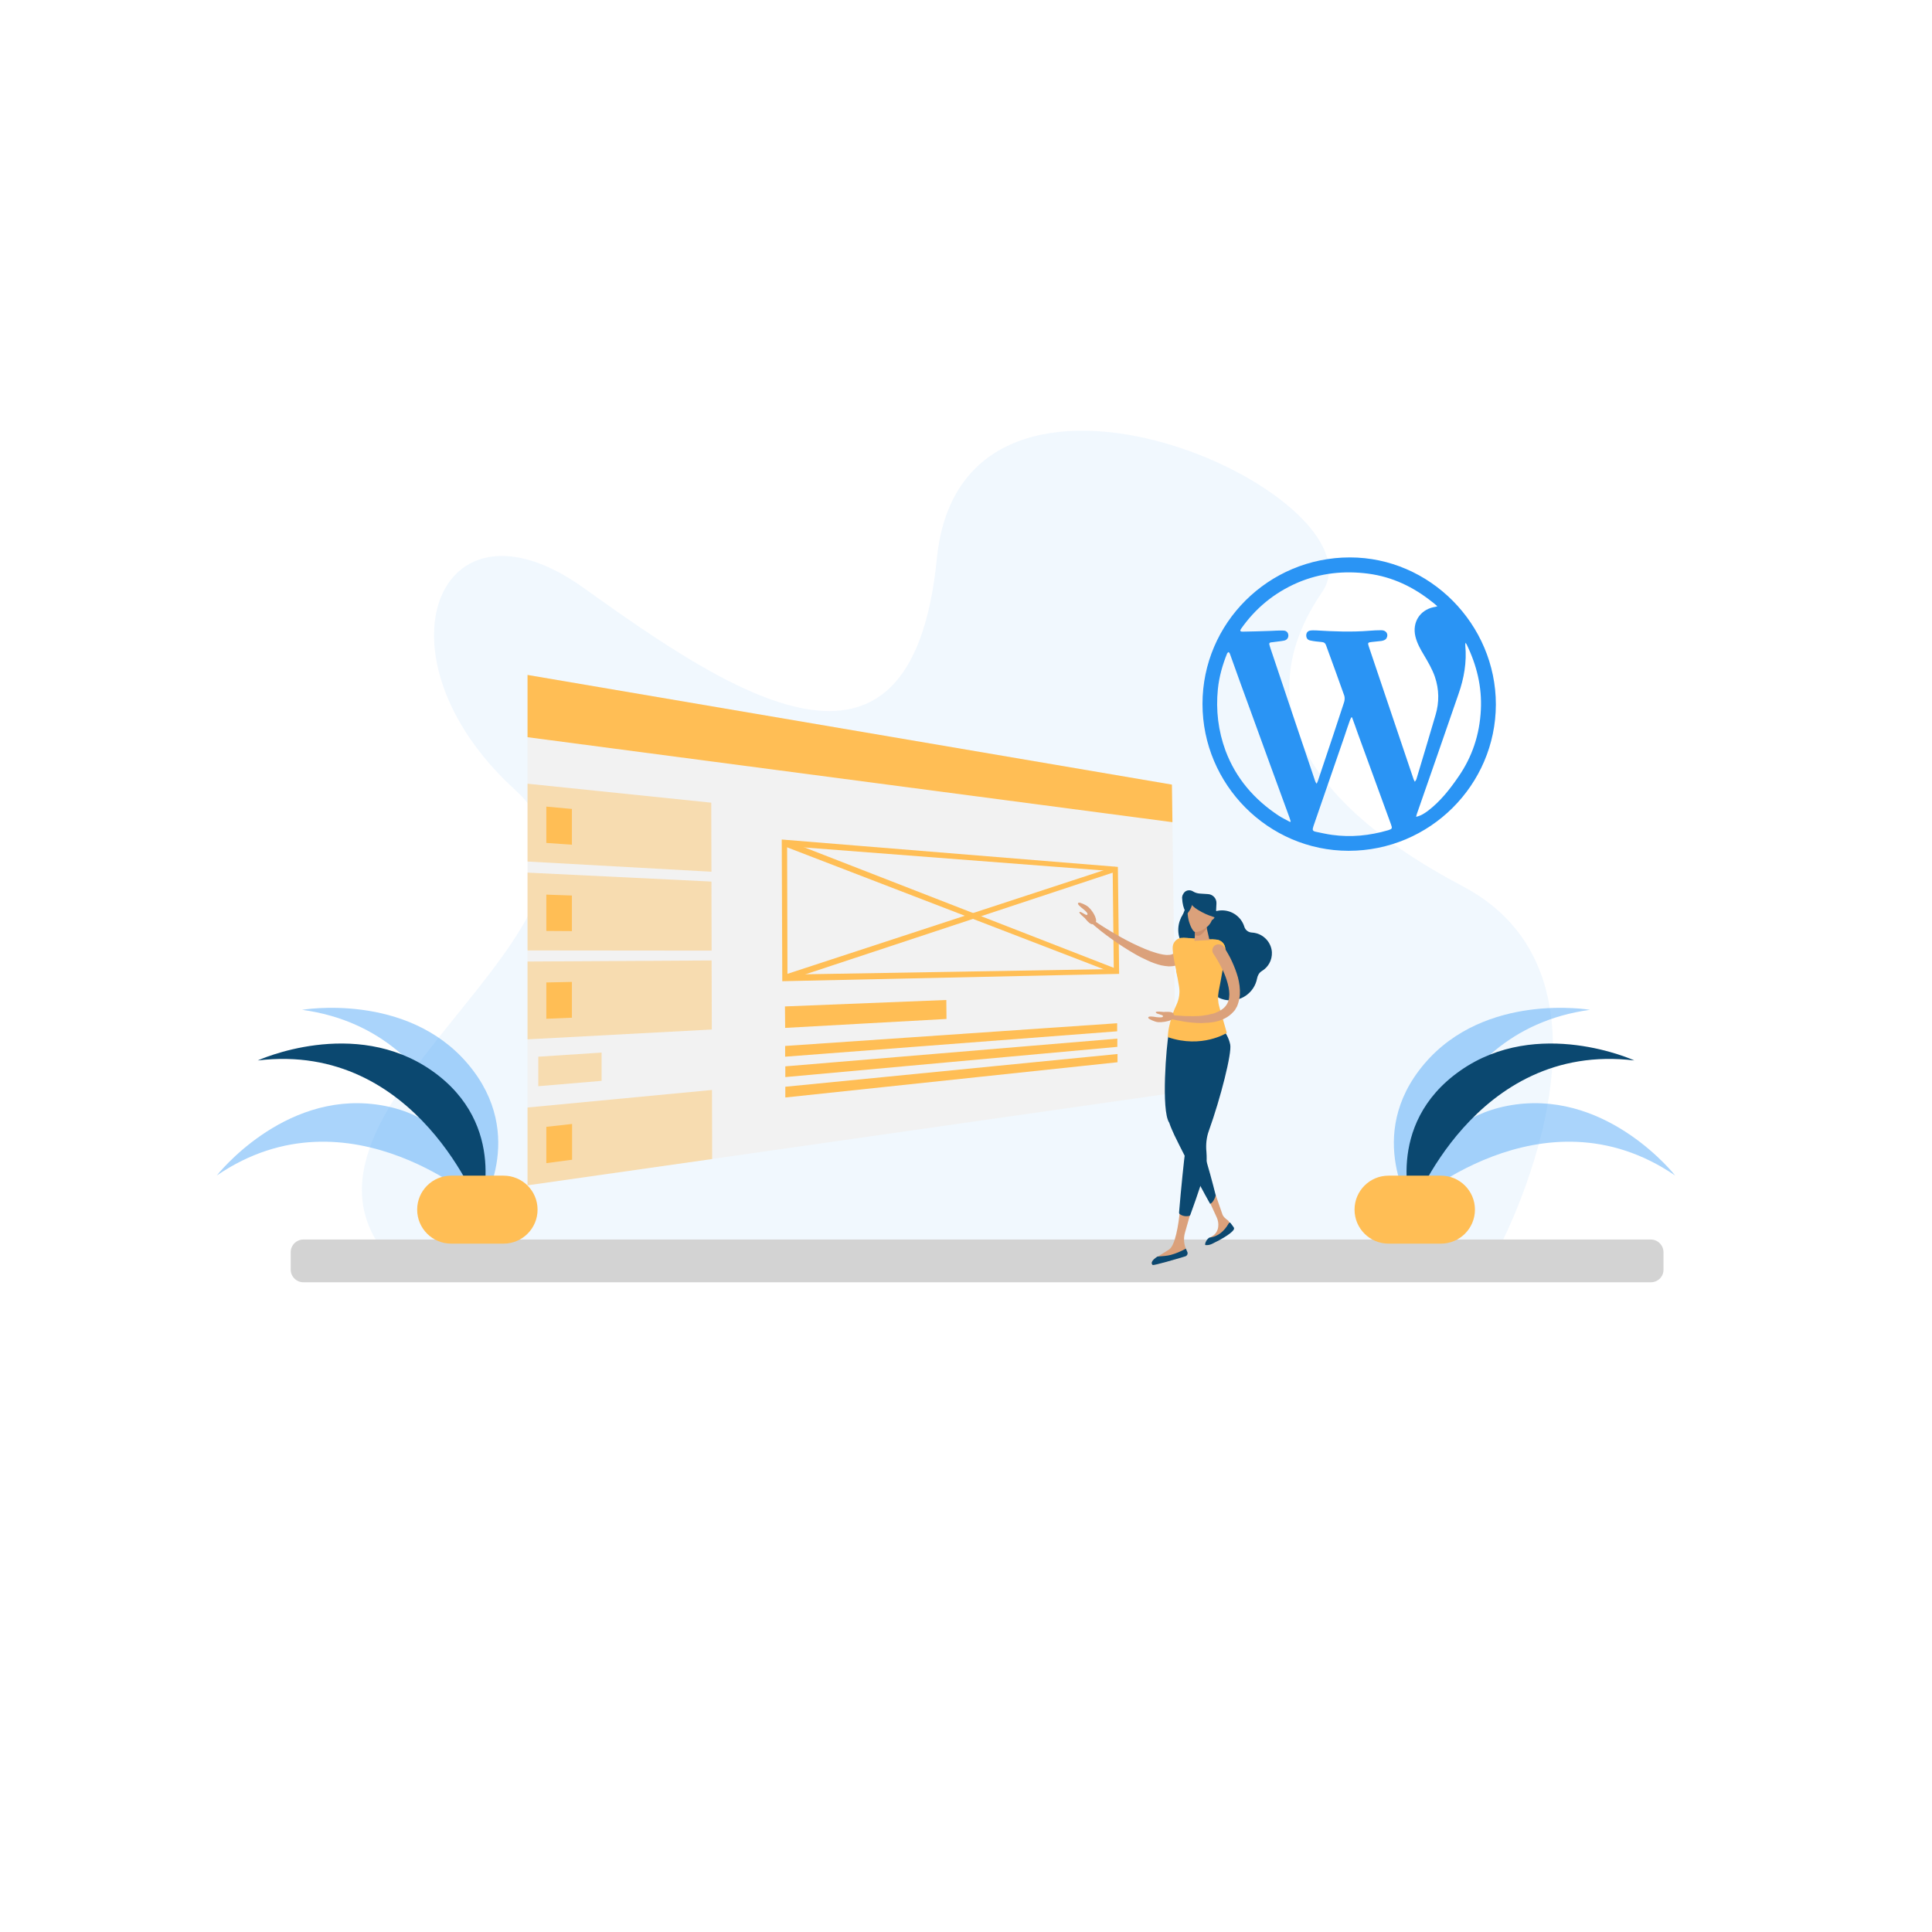
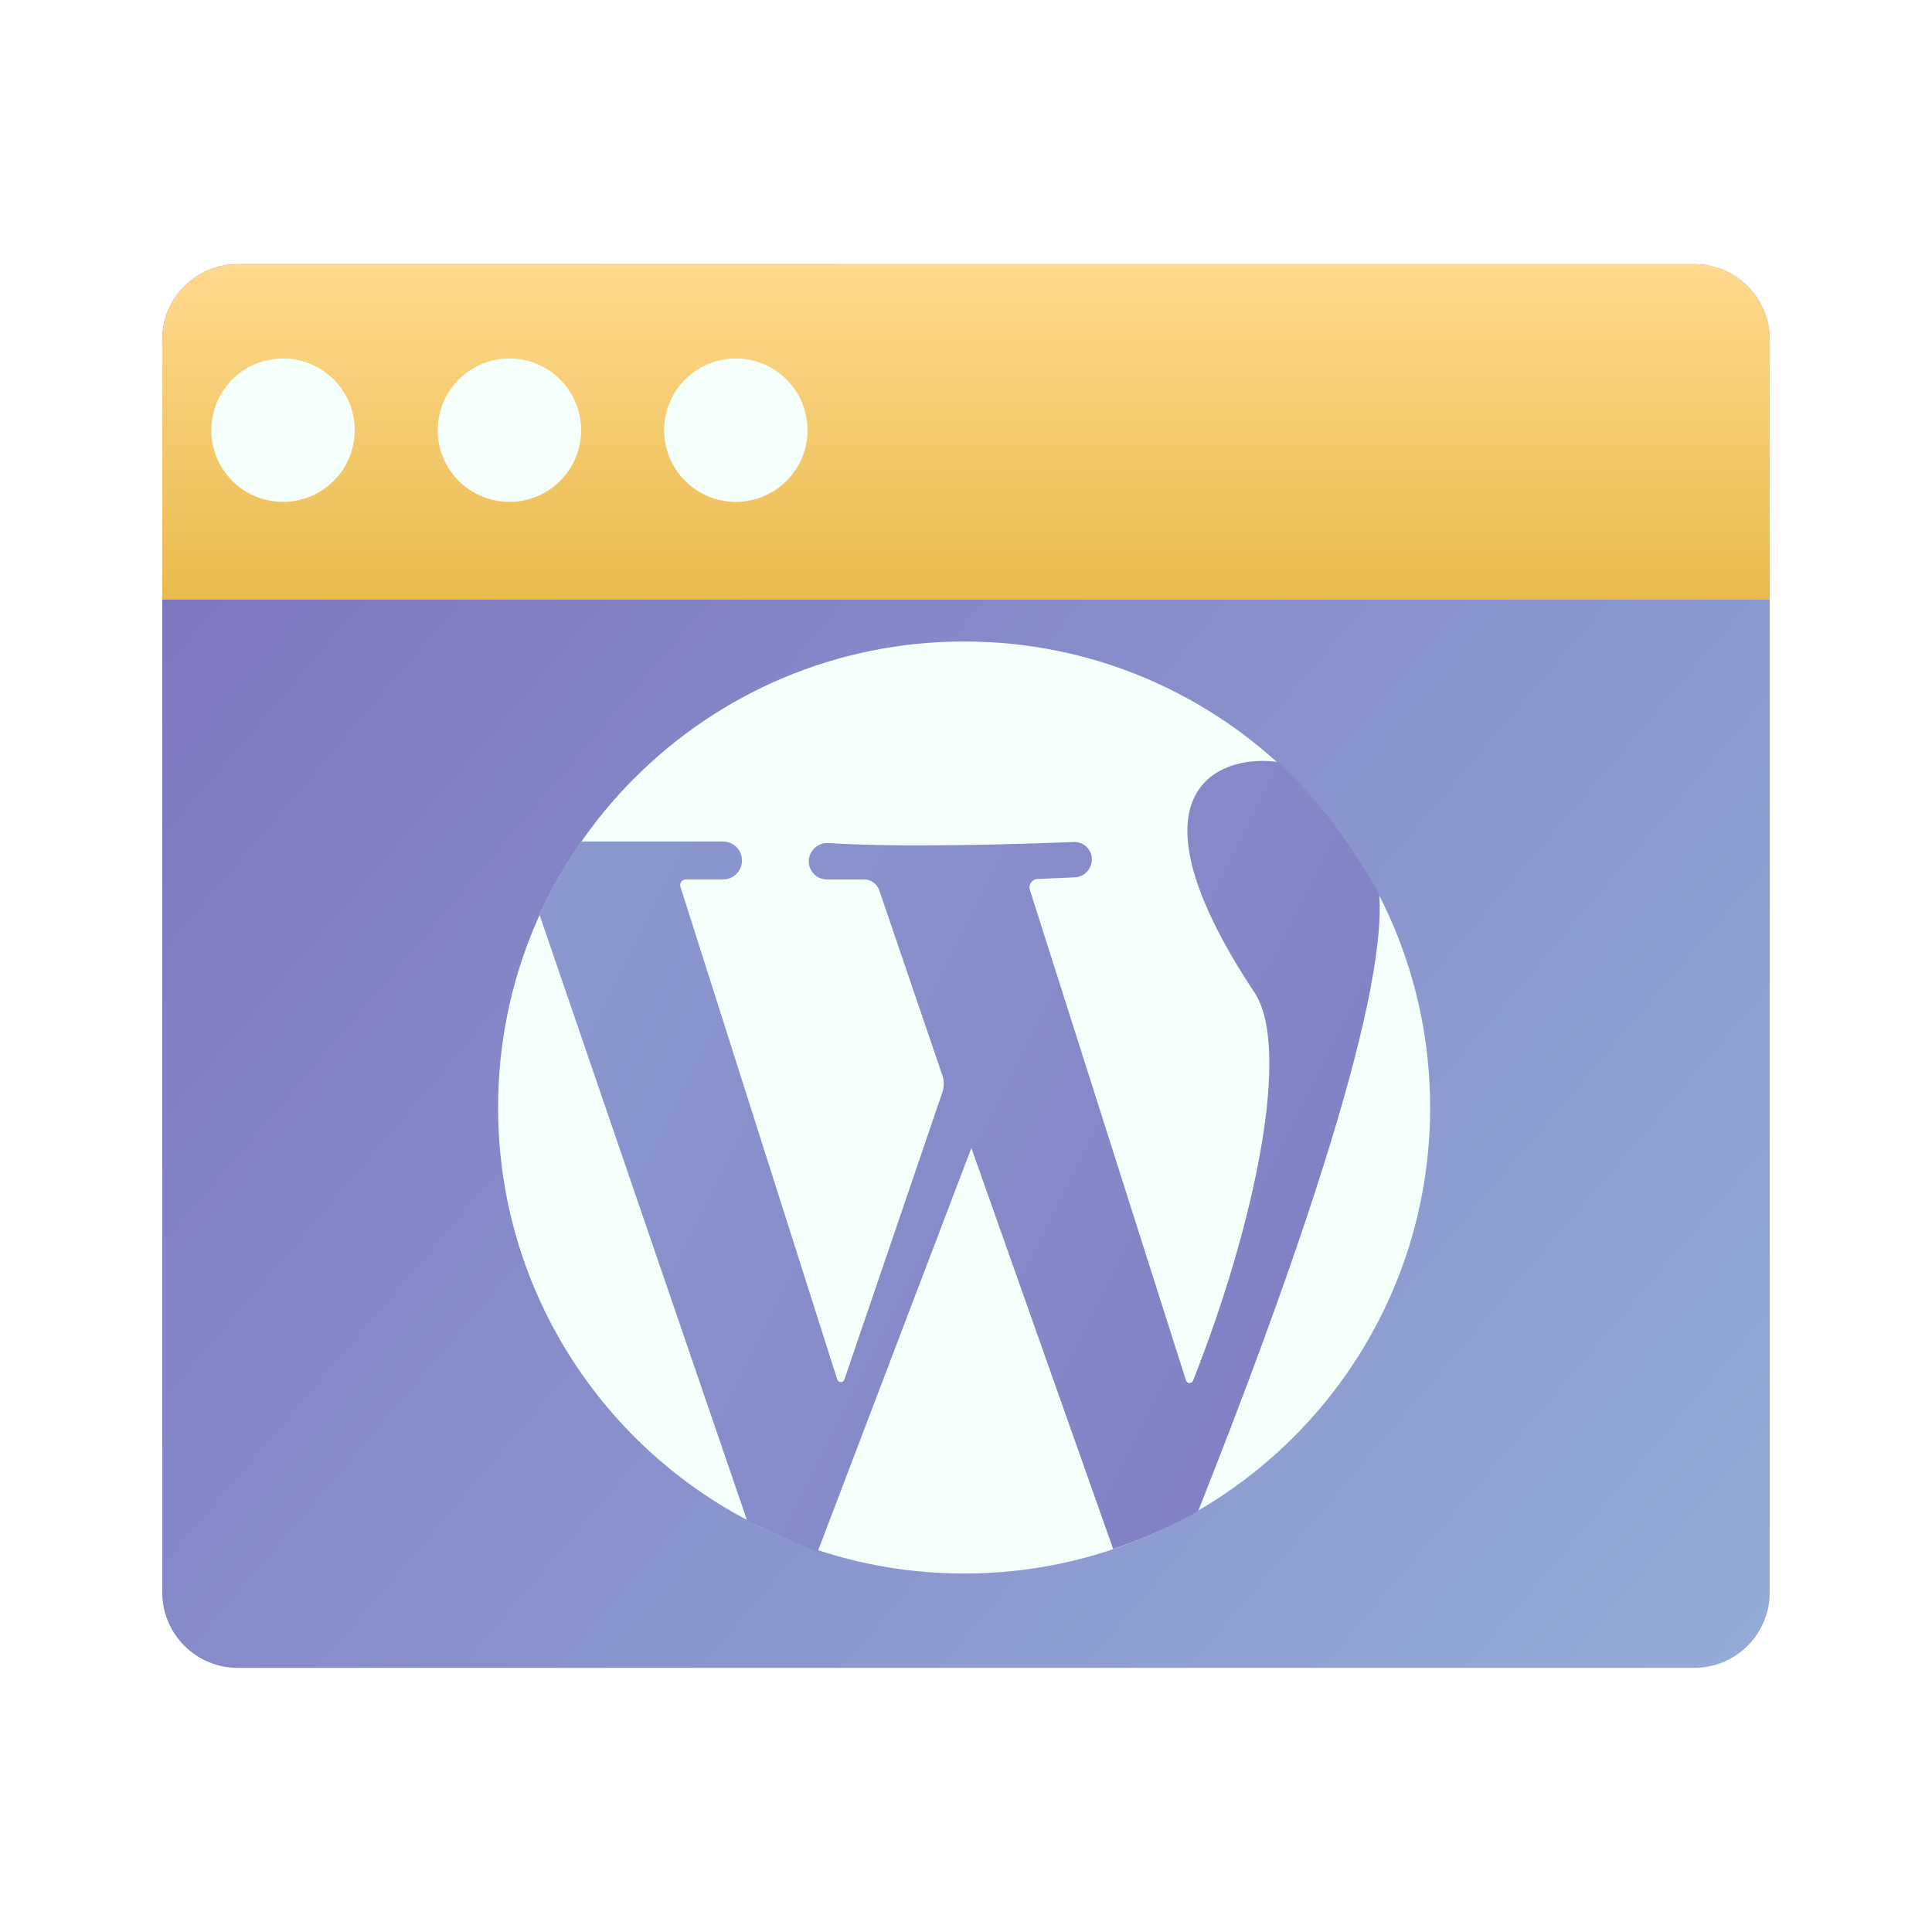
- <svg xmlns="http://www.w3.org/2000/svg" enable-background="new 0 0 1080 1080" viewBox="0 0 1080 1080">
-   <path fill="#2a94f4" d="M837.5 698.5s80.5-150-19.7-203S702.2 385 739 331.1s-201-162.7-215.3-18.8-116.1 74.5-197.5 16.3-120 38.5-38.2 113-155.8 182.1-64.4 267.9l613.9-11z" opacity=".07" />
-   <path fill="#d3d3d3" d="M922.8 716.8H169.6c-3.9 0-7.1-3.2-7.1-7.1V700c0-3.9 3.2-7.1 7.1-7.1h753.2c3.9 0 7.1 3.2 7.1 7.1v9.7c.1 3.9-3.1 7.1-7.1 7.1z" />
-   <path fill="#f2f2f2" d="m657.4 610.8-362.5 51.8V377.3l360.2 61.3z" />
-   <path fill="#ffbe55" d="m655.4 459.6-360.5-47.5v-34.8l360.2 61.3z" />
-   <path fill="#ffbe55" d="m397.7 487.3-102.8-5.7v-43.5l102.7 10.6z" opacity=".42" />
-   <path fill="#ffbe55" d="m319.7 472.2-14.3-1v-20.3l14.3 1.3z" />
-   <path fill="#ffbe55" d="m397.8 531.4-102.9-.1v-43.5l102.8 5z" opacity=".42" />
-   <path fill="#ffbe55" d="m319.7 520.5-14.3-.1v-20.3l14.3.5z" />
-   <path fill="#ffbe55" d="m397.9 575.5-103 5.5v-43.5l102.9-.6z" opacity=".42" />
-   <path fill="#ffbe55" d="m319.7 568.9-14.3.6v-20.3l14.3-.3z" />
-   <path fill="#ffbe55" d="m398.1 647.9-103.2 14.7v-43.5l103.1-9.8z" opacity=".42" />
-   <path fill="#ffbe55" d="m319.8 648.3-14.4 1.9v-20.3l14.4-1.6z" />
-   <path fill="#ffbe55" d="m336.3 604.2-35.4 3v-16.5l35.4-2.3z" opacity=".42" />
-   <path fill="#ffbe55" d="m625.6 544.4-188.3 4.1-.3-79.2 187.9 15.3.7 59.8zm-185.4.4 182.4-3.1-.6-54.7-182-14 .2 71.8z" />
-   <path fill="#ffbe55" d="M623.7 544.4 438 472.9l.9-3.4 185.7 72.3z" />
-   <path fill="#ffbe55" d="m439.2 548.3-.9-3.3L623 484.5l.9 2.7zM529.1 569.6l-90.2 5-.1-12L529 559zM624.5 576.5l-185.6 14.2v-6L624.5 572zM624.6 585.2 439 602.1v-6l185.6-15.5zM624.7 593.8 439 613.5v-6l185.7-18.3z" />
-   <path fill="#2a94f4" d="M753.9 475.6c-44.9 0-81.7-37-81.7-82.1 0-45.2 36.9-81.9 82.4-81.9 44.6 0 81.6 37.3 81.6 82.2-.1 45.1-37 81.8-82.3 81.8zm49.6-136.7c-1.1-1-2-1.7-2.9-2.4-10.5-8.4-22.2-14-35.6-15.8-13.6-1.8-26.9-.4-39.6 5-13 5.6-23.6 14.3-31.7 25.9-.2.3-.5.9-.3 1.1.1.3.7.4 1.1.4 5.1-.1 10.2-.2 15.2-.4 2.6-.1 5.1-.3 7.7-.2 1.7 0 2.7 1.1 2.8 2.6.1 1.4-.8 2.7-2.4 3-1.9.4-3.8.5-5.7.8-2.9.3-3 .2-2 3.2 8.3 24.9 16.7 49.7 25.1 74.6.1.4.4.8.8 1.4.3-.7.6-1.1.7-1.5l2.4-7.2c4.1-12.2 8.2-24.4 12.2-36.7.4-1.1.5-2.6.2-3.7-3.3-9.4-6.8-18.8-10.2-28.2-.4-1.2-1.1-1.8-2.4-1.9-2.2-.2-4.4-.4-6.6-.9-1.4-.3-2.1-1.4-2.1-2.8s.8-2.5 2.2-2.7c1.1-.2 2.2-.1 3.3-.1 9.9.6 19.8 1 29.7.2 2.3-.2 4.5-.3 6.8-.3 2.7 0 4.1 2.2 2.9 4.4-.6 1.1-1.8 1.4-2.9 1.6-1.9.2-3.7.4-5.6.6-1.9.2-2.1.5-1.5 2.3 3 8.8 5.9 17.6 8.9 26.4l16.2 48c.2.5.5 1 .7 1.4.5-.6.7-1 .9-1.5 3.6-12 7.2-23.9 10.7-35.9 2.1-7.1 2-14.2-.4-21.3-1.5-4.3-3.8-8.2-6.1-12.1-2-3.3-3.9-6.7-4.8-10.5-1.8-7.7 2.4-14.6 10.2-16.3.5 0 1.1-.2 2.1-.5zM755.8 401h-.4c-.3.6-.6 1.1-.8 1.7-1.1 3-2.1 6.1-3.1 9.1-5.8 16.7-11.5 33.4-17.3 50.1-.7 2.1-.5 2.7 1.5 3.1 3 .6 5.9 1.3 8.9 1.7 10.7 1.5 21.1.4 31.4-2.6 2.2-.7 2.4-1 1.6-3.2-6.2-16.9-12.3-33.8-18.5-50.7-1.1-3.2-2.2-6.2-3.3-9.2zm-34.6 58.5.3-.3c-.3-.9-.5-1.9-.9-2.8-7-19.1-14-38.2-20.9-57.3-4.1-11.2-8.2-22.4-12.2-33.7-.1-.3-.4-.6-.7-.9-.3.2-.6.4-.8.7-2.6 6.4-4.5 13.1-5.2 20-1.2 11.8.2 23.4 4.3 34.5 5.8 15.4 16 27.2 29.6 36.2 2.1 1.4 4.4 2.4 6.5 3.6zm70.4-2.9c2.8-.6 4.8-2 6.7-3.4 6.8-5.2 12.1-11.9 16.9-18.9 7.8-11.2 11.9-23.7 12.6-37.3.7-13-2.3-25.2-8-36.9-.1-.2-.3-.4-.6-.8-.1.7-.1 1-.1 1.4.9 9.4-.7 18.5-3.8 27.3-7.7 22.4-15.5 44.7-23.3 67.1-.1.3-.2.8-.4 1.5z" />
-   <path fill="#dba17b" d="M679.4 667.5s3.4 9.9 4 11.5c.6 1.4 1.8 2.3 3 3.2.4.3.7.9 1.1 1.5.3.4.2 1 0 1.4-3.5 8.2-13 11-13.2 10.4-.3-1.2 1.2-3.3 3.2-4.4 2-1 3.3-3.2 3.5-5.4.2-1.8-.1-3.6-.9-5.3l-3.4-7.4 2.7-5.5zM665.3 678.9l-2.9 10.2c-.9 3.1-.6 6.5.7 9.4.8 1.6-.1 3.6-1.8 4.1-5.6 1.7-16.6 4.8-17 4.4-2.3-2.2 4.3-5.2 9.3-8.6 3.3-2.2 5.2-13.4 6-22l5 1.6c.3.2.6.5.7.9z" />
-   <path fill="#0b4870" d="M654.5 701.5c-2.3.6-4.9.7-7.2.9-.3 0-.5.1-.7.3-2.3 1.6-3.5 3.2-2.3 4.4.5.5 13.3-3.3 18.3-4.8 1-.3 1.6-1.5 1.1-2.5l-.8-1.8c-2.7 1.5-5.5 2.7-8.4 3.5zM667.3 563.4c6 1.2 10.8 8.5 9.3 16.2-.9 4.5-5.9 20.4-11.3 32.8-2 4.8-1.6 10.4 1.5 14.6.5.7.9 1.4 1.3 2.1 1.7 3.6 8 25 11.5 39.1-.4 1.8-1.7 4.1-3.1 4.8-7-12.3-18.2-34.6-20-38.4-1-2.2-2.1-4.6-2.9-7-4.6-6.8-1.6-43.3-.2-50.5 1.5-7.7 7.9-14.8 13.9-13.7z" />
-   <ellipse cx="668.1" cy="519.5" fill="#0b4870" rx="12.1" ry="9.4" transform="rotate(-86.843 668.063 519.508) scale(1.00002)" />
-   <path fill="#0b4870" d="M670.2 520.9c.5-6.7 6.2-12 12.9-12 5.9 0 10.9 3.9 12.5 9.2.6 1.9 2.3 3.1 4.2 3.2.8 0 1.6.2 2.5.4 4.8 1.3 8.4 5.6 8.7 10.6.2 4.5-2.1 8.4-5.6 10.5-1.5.9-2.4 2.5-2.7 4.2-1.5 7.9-9.1 13.4-17.4 12-7.1-1.2-12.4-7.3-12.6-14.5-.1-4.4 1.6-8.3 4.4-11.1-4.4-2.4-7.3-7.2-6.9-12.5zM668.9 503.5s-5.5 3-5.1 7.5c0 0-2.7-2.1-3-9.1-.1-4.8 8.1 1.6 8.1 1.6z" />
-   <path fill="#dba17b" d="M664.1 530.5c-.1 1.6-.5 3.3-1.4 5-.5.9-1.1 1.7-1.9 2.4-.8.7-1.7 1.2-2.5 1.5-1.8.7-3.5.8-5 .8-1.5-.1-2.9-.3-4.3-.6-2.7-.7-5.2-1.6-7.5-2.7-2.4-1.1-4.7-2.2-6.9-3.5-4.4-2.5-8.7-5.3-12.8-8.2-4.1-2.9-8.1-6-11.9-9.4-.4-.4-.4-1-.1-1.4.3-.4.9-.4 1.3-.1 2 1.4 4.1 2.8 6.2 4.1 2.1 1.3 4.2 2.6 6.3 3.8 4.3 2.5 8.6 4.8 13.1 6.8 4.4 2 9 3.8 13.4 4.6 1.1.2 2.2.3 3.1.2 1 0 1.8-.2 2.3-.5.5-.3.8-.5 1-1 .2-.5.4-1.3.4-2.2 0-1.9 1.6-3.5 3.6-3.4 1.9 0 3.5 1.6 3.4 3.6.2 0 .2.1.2.2z" />
-   <path fill="#ffbe55" d="M660.3 553.5c-1.8-6.5-5.3-20.2-4.7-24.6.4-2.8 2.9-4.8 5.7-4.7l18.4 1c3 .2 5.4 2.7 5.3 5.8-.1 5.3-3.3 17.3-5 23.5l-19.7-1z" />
-   <path fill="#0b4870" d="M659.5 678.7c-.3-.2-.4-.5-.4-.9 1.1-13.5 2.9-30.6 3.4-33.9.1-.4.1-.7.2-1.1-2-16.1-.6-50.4-.5-56.5.1-7.9 5.3-16.6 11.5-16.5 6.2 0 12.5 6.8 14 14.1 1 4.8-5.4 30-11.9 48.1-1.4 3.8-1.8 7.9-1.4 11.9.2 2.8.2 5.6-.1 7.8-.5 3.2-4.8 16.2-8.9 27.4-.1.3-.4.6-.7.6-1.8.4-3.7.1-5.2-1z" />
-   <path fill="#ffbe55" d="M681.6 562.8c-.8-2.7-.9-5.6-.4-8.4 1.3-6.5 3.6-18.6 3.7-23.8.1-2.8-2.1-5.1-4.9-5.3l-2.7-.2c-1.2 2.3-3.5 4.1-6.9 3.9-3.4-.2-5.5-2.2-6.4-4.6l-2.6-.1c2.4 6.1 1 13.9-4 18.2.7 3.2 1.3 6.4 1.7 9 .6 3.5 0 7.1-1.5 10.3-2.7 5.5-5 14.4-4.7 18 19 6.5 32.9-2.4 32.9-2.4l-4.2-14.6z" />
-   <path fill="#dba17b" d="m667.7 525.9 8.4-.4-2.1-9.2-5.5.3z" />
-   <path fill="#c98e6d" d="m668.5 516.6 5.4-.4.7 2.9c-1.3 1.3-3 4.1-5 4-.6 0-1.2-.2-1.7-.6l.6-5.9z" />
-   <path fill="#dba17b" d="M668.1 521c1.8.1 3.9-.7 6.7-2.9 1.6-1.3 2.9-3.6 3-5.2l.5-8.9-13.7-.8s-1.3 4.7-.5 9.4c.5 3.6 2.6 8.3 4 8.4z" />
-   <path fill="#dba17b" d="M675.6 511.1c-.1 1.7.7 3.2 1.7 3.2 1 .1 2.3-2.2 2.4-3.9.1-1.7-1-2.3-2-2.4-1.1 0-2 1.3-2.1 3.1z" />
-   <path fill="#0b4870" d="M680 505.1c.2-2.8-2-5.2-4.8-5.3l-4.6-.3c-1.3-.1-2.6-.5-3.7-1.2-1.6-1-3.7-.8-4.9.6-1.3 1.6-1.9 3.7 1 5.9 1.5 1.1 3.7.1 5.2.7h.3l4.1.2c1.4.1 2.4 1.3 2.4 2.7 0 .9.7 1.7 1.6 1.7h.2l.8-2.1 2.1 3.2.3-6.1z" />
-   <path fill="#dba17b" d="M606.4 513.2s2.9 3.9 4.4 3.4c1.5-.5 2.4-1.1 1.7-3.3-.6-2.2-2.5-4.9-4-6.2-1.5-1.4-4.9-2.7-5.4-2.5-1.7.4 1.2 2.6 2.6 3.7 1.4 1.1 2.8 2.6 2 3.1-.7.5-3.2-1.9-4.2-1.6-.9.3 2.9 3.4 2.9 3.4zM650.5 565.7s4.8-.5 5.5.9c.6 1.4.8 2.5-1.2 3.5s-5.3 1.4-7.3 1.3c-2-.1-5.3-1.8-5.5-2.2-.8-1.5 2.8-.9 4.5-.6 1.8.2 3.8.3 3.6-.6-.1-.9-3.5-1-4-2-.5-.9 4.4-.3 4.4-.3z" />
-   <path fill="#0b4870" d="M665.6 503.1c.3 2.1-.4 3.1 6.1 6.7 6.5 3.5 8.7 2.3 10.6 5.8 0 0-.6-5.7-4.2-7.9-3.6-2.1-9.9-3.8-11.7-8.4.1.1-1 2.4-.8 3.8z" />
-   <path fill="#dba17b" d="M684.2 529.4c.9 1.4 1.7 2.7 2.4 4 .8 1.4 1.5 2.7 2.1 4.1 1.3 2.8 2.4 5.7 3.3 8.8.8 3.1 1.3 6.3 1.1 9.8-.1.9-.2 1.7-.4 2.6-.2.9-.4 1.7-.7 2.6l-.5 1.3c-.2.4-.5.8-.7 1.2-.2.4-.4.8-.7 1.1l-.9 1c-2.5 2.7-5.7 4.2-8.8 5l-1.2.3c-.4.1-.8.1-1.2.2-.8.1-1.6.2-2.3.3l-2.3.1-1.2.1H671c-6.1-.1-12.1-1.2-17.8-2.6-.5-.1-.9-.7-.7-1.2.1-.5.6-.8 1.1-.8 5.8.6 11.7 1 17.4.6l1.1-.1 1-.2 2.1-.3 2-.5c.3-.1.7-.1 1-.2l.9-.3c2.5-.9 4.7-2.2 6.1-4 1.4-1.8 2-4 2-6.5s-.6-5.1-1.4-7.7c-.8-2.6-1.9-5.2-3.2-7.6-.6-1.2-1.3-2.5-2-3.7-.7-1.2-1.5-2.5-2.2-3.5l-.1-.1c-1.1-1.6-.6-3.8 1-4.8 1.7-1 3.9-.5 4.9 1z" />
-   <path fill="#0b4870" d="M666.9 503.6s-.6 6.8-6.8 9.8c0 0 2.9-5 2.9-8.4 0-3.5 4.4-3.8 3.9-1.4zM689.5 687.6c.4-.4.5-1.1.1-1.6-.3-.4-1.1-1.5-1.7-2.3-.3-.4-.8-.3-1 .1-2.4 4.3-6.1 7.6-10.8 8-1.6.9-2.6 3.2-2.4 4.1.1.2 2.1.4 4.3-.8 10.1-4.9 11.5-7.5 11.5-7.5z" />
-   <path fill="#2a94f4" d="M787.6 674.1s74.4-67.8 148.8-17c0 0-36.5-46.7-89-39.7-52.4 7-59.8 56.7-59.8 56.7z" opacity=".4" />
-   <path fill="#2a94f4" d="M789.9 676.9s9.7-100.2 98.9-112.4c0 0-58.4-10.1-92.6 30.2s-6.3 82.2-6.3 82.2z" opacity=".4" />
-   <path fill="#0b4870" d="M789.3 676.4s34.9-94.4 124.3-83.6c0 0-53.9-24.7-97.3 5.7s-27 77.9-27 77.9z" />
-   <path fill="#ffbe55" d="M757.2 676.2c0 10.5 8.5 19 19 19h29.3c10.5 0 19-8.5 19-19s-8.5-19-19-19h-29.3c-10.5 0-19 8.5-19 19z" />
-   <path fill="#2a94f4" d="M270 674.1s-74.4-67.8-148.8-17c0 0 36.5-46.7 89-39.7s59.8 56.7 59.8 56.7z" opacity=".4" />
-   <path fill="#2a94f4" d="M267.8 676.9s-9.7-100.2-98.9-112.4c0 0 58.4-10.1 92.6 30.2s6.3 82.2 6.3 82.2z" opacity=".4" />
-   <path fill="#0b4870" d="M268.4 676.4s-34.9-94.4-124.3-83.6c0 0 53.9-24.7 97.3 5.7s27 77.9 27 77.9z" />
-   <path fill="#ffbe55" d="M300.5 676.2c0 10.5-8.5 19-19 19h-29.3c-10.5 0-19-8.5-19-19s8.5-19 19-19h29.3c10.5 0 19 8.5 19 19z" />
+ <svg xmlns="http://www.w3.org/2000/svg" fill="none" viewBox="0 0 512 512">
+   <path fill="url(#a)" d="M43 90C43 78.954 51.954 70 63 70H449C460.046 70 469 78.954 469 90V158.897V422C469 433.046 460.046 442 449 442H63C51.954 442 43 433.046 43 422V158.897V90Z" />
+   <path fill="url(#b)" d="M449 70H63C51.954 70 43 78.954 43 90V158.897H469V90C469 78.954 460.046 70 449 70Z" />
+   <path fill="#F5FFFC" d="M379 293.5C379 361.707 323.707 417 255.5 417C187.293 417 132 361.707 132 293.5C132 225.293 187.293 170 255.5 170C323.707 170 379 225.293 379 293.5Z" />
+   <path fill="url(#c)" d="M221.878 365.567L180.34 235.053C180.026 234.068 180.761 233.062 181.795 233.062H191.606C194.384 233.062 196.635 230.811 196.635 228.033C196.635 225.256 194.384 223.004 191.606 223.004H154L152.465 225.306C148.828 230.759 145.662 236.511 143 242.5L198 403L205.5 406.5L216.642 411.332L257.426 304.231L295 410.5C301.964 408.179 308.746 405.242 315.201 401.746L317.181 400.673C317.387 400.561 317.546 400.384 317.633 400.166C340.646 342.292 367.701 266.632 365.513 237.168C365.504 237.052 365.472 236.947 365.418 236.845C359.503 225.672 352.026 215.399 343.214 206.334L339 202C325.149 199.668 295.902 207.519 332.069 262.462C342.622 276.862 332.5 324.672 316.169 365.89C315.824 366.76 314.584 366.711 314.3 365.819L272.926 235.823C272.483 234.431 273.483 232.999 274.941 232.936L284.809 232.504C287.504 232.386 289.56 230.052 289.338 227.364C289.133 224.9 287.083 223.061 284.612 223.152C272.826 223.586 240.349 224.744 219.581 223.419C216.761 223.24 214.334 225.451 214.334 228.277C214.334 230.92 216.476 233.062 219.119 233.062H228.977C230.804 233.062 232.429 234.225 233.019 235.955L249.73 284.961C250.23 286.426 250.23 288.015 249.73 289.48L223.778 365.586C223.466 366.499 222.171 366.486 221.878 365.567Z" />
+   <path fill="#F5FFFC" d="M94 114C94 124.493 85.493 133 75 133 64.507 133 56 124.493 56 114 56 103.507 64.507 95 75 95 85.493 95 94 103.507 94 114zM154 114C154 124.493 145.493 133 135 133 124.507 133 116 124.493 116 114 116 103.507 124.507 95 135 95 145.493 95 154 103.507 154 114zM214 114C214 124.493 205.493 133 195 133 184.507 133 176 124.493 176 114 176 103.507 184.507 95 195 95 205.493 95 214 103.507 214 114z" />
+   <defs>
+     <linearGradient id="a" x1="43" x2="469" y1="94.5" y2="457.5" gradientUnits="userSpaceOnUse">
+       <stop stop-color="#7C73C0" />
+       <stop offset="1" stop-color="#94ADD7" />
+     </linearGradient>
+     <linearGradient id="b" x1="256" x2="256" y1="70" y2="197" gradientUnits="userSpaceOnUse">
+       <stop stop-color="#FFD98F" />
+       <stop offset="1" stop-color="#E0AE30" />
+       <stop offset="1" stop-color="#E0AE30" />
+     </linearGradient>
+     <linearGradient id="c" x1="84.5" x2="459" y1="217.5" y2="406" gradientUnits="userSpaceOnUse">
+       <stop stop-color="#8E9FD2" />
+       <stop offset="1" stop-color="#7C73C0" />
+     </linearGradient>
+   </defs>
</svg>
